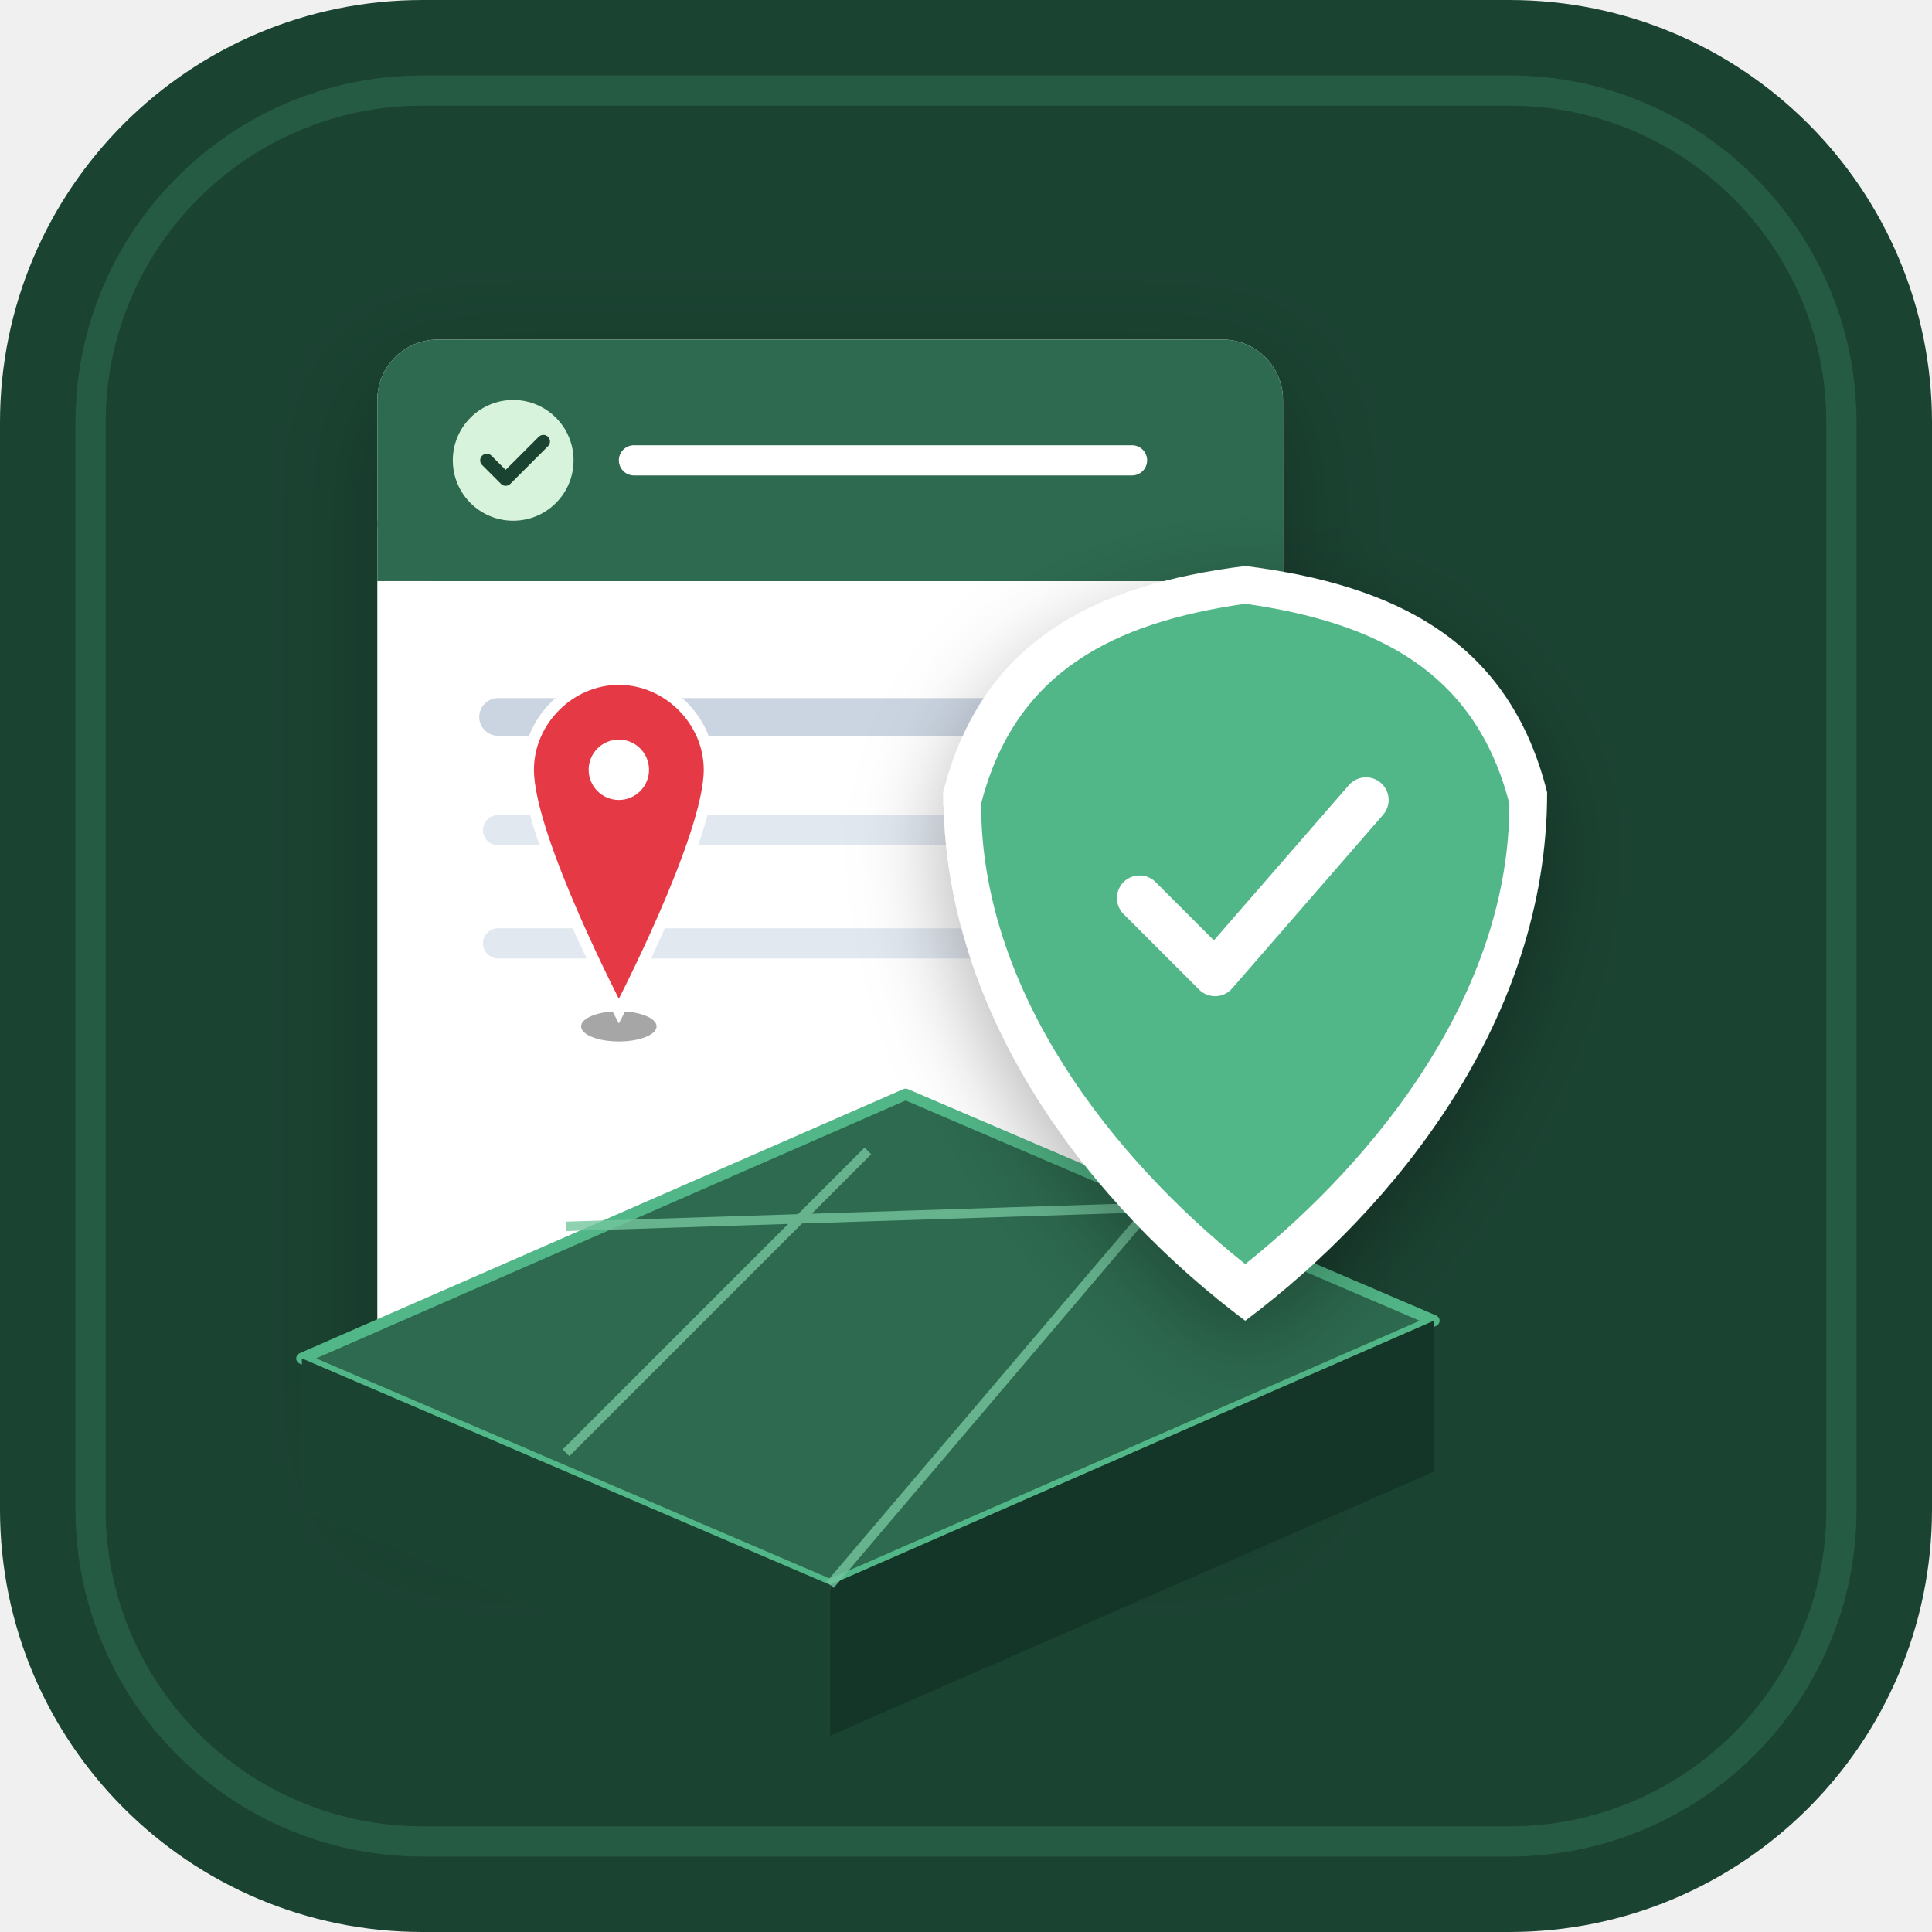
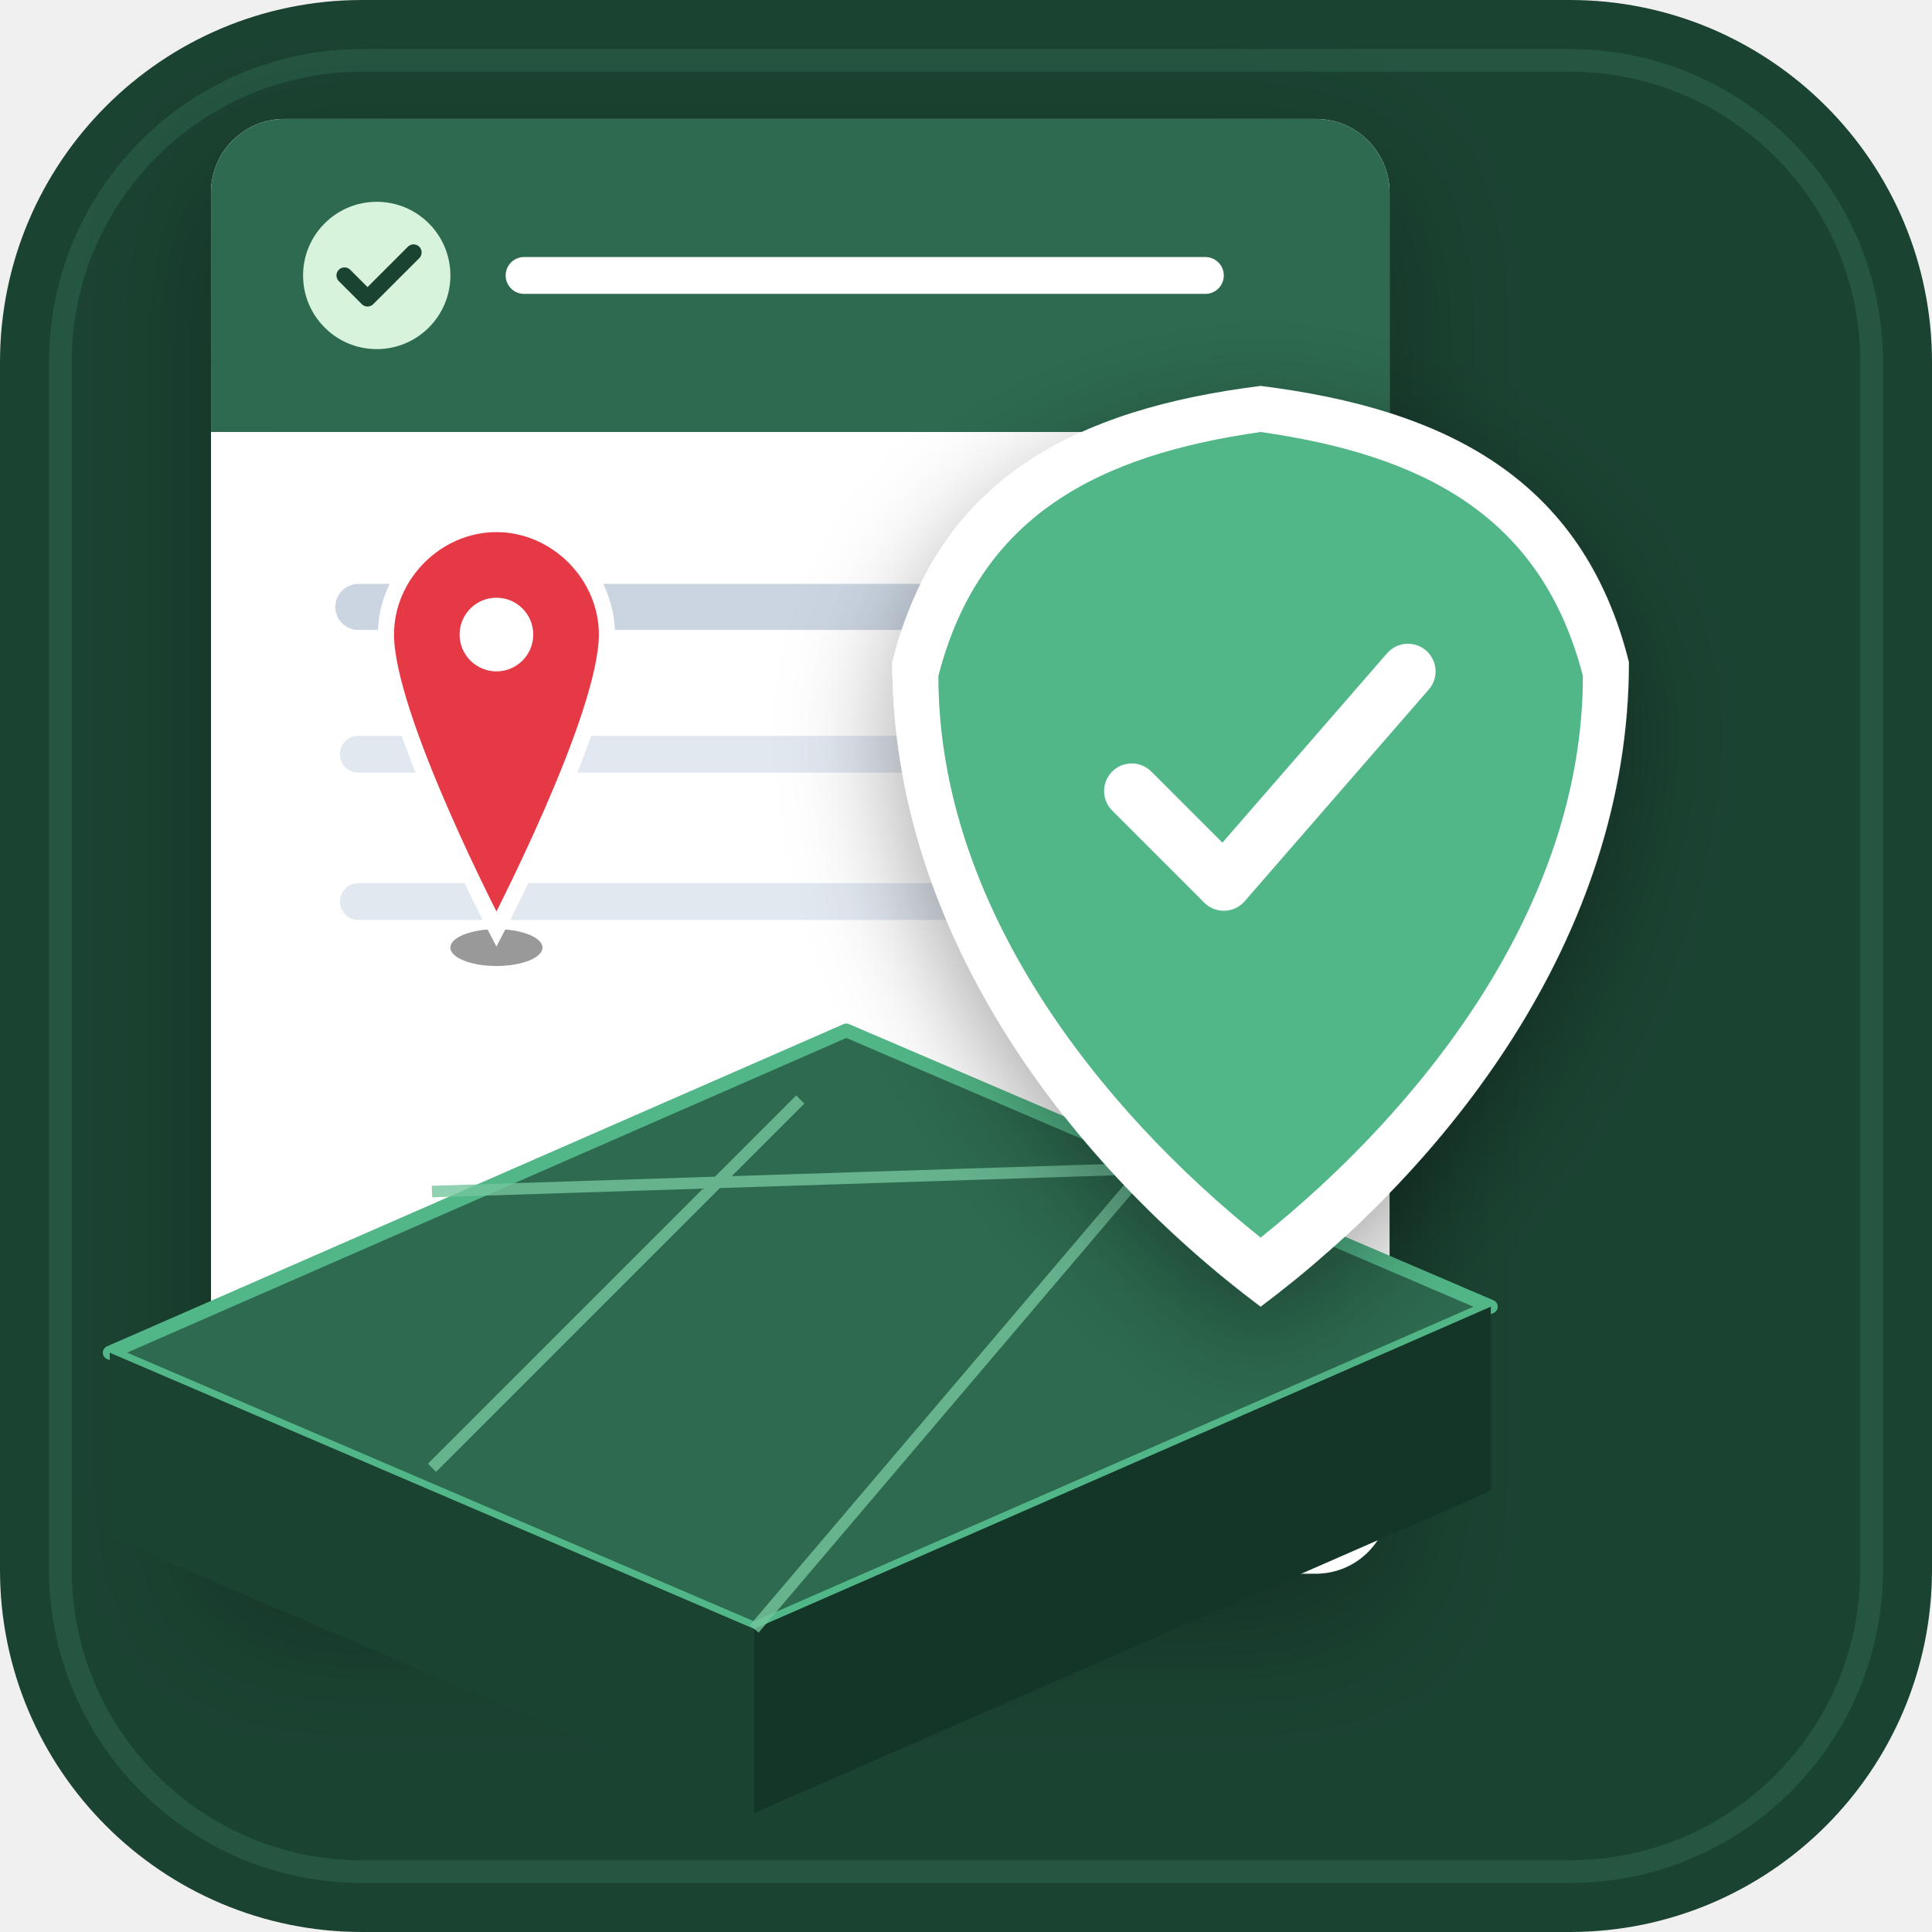
<svg xmlns="http://www.w3.org/2000/svg" viewBox="0 0 512 512" width="512" height="512">
-   <rect width="512" height="512" rx="112" fill="#1b4332" />
-   <rect x="24" y="24" width="464" height="464" rx="88" fill="none" stroke="#2d6a4f" stroke-width="8" opacity="0.6" />
-   <g transform="translate(80, 70)">
-     <rect x="20" y="20" width="240" height="300" rx="16" fill="#ffffff" filter="drop-shadow(0px 10px 15px rgba(0,0,0,0.25))" />
-     <rect x="20" y="20" width="240" height="64" rx="16" fill="#2d6a4f" />
-     <rect x="20" y="68" width="240" height="16" fill="#2d6a4f" />
-     <circle cx="56" cy="52" r="16" fill="#d8f3dc" />
-     <path d="M49 52l5 5 10-10" stroke="#1b4332" stroke-width="3.5" stroke-linecap="round" stroke-linejoin="round" fill="none" />
-     <line x1="88" y1="52" x2="220" y2="52" stroke="#ffffff" stroke-width="8" stroke-linecap="round" />
-     <line x1="52" y1="120" x2="228" y2="120" stroke="#cbd5e1" stroke-width="10" stroke-linecap="round" />
-     <line x1="52" y1="150" x2="190" y2="150" stroke="#e2e8f0" stroke-width="8" stroke-linecap="round" />
-     <line x1="52" y1="180" x2="210" y2="180" stroke="#e2e8f0" stroke-width="8" stroke-linecap="round" />
-   </g>
-   <g transform="translate(60, 260)">
-     <path d="M20 100 L180 30 L320 90 L160 160 Z" fill="#2d6a4f" stroke="#52b788" stroke-width="3" stroke-linejoin="round" />
-     <path d="M20 100 L160 160 V200 L20 140 Z" fill="#1b4332" />
-     <path d="M160 160 L320 90 V130 L160 200 Z" fill="#143628" />
-     <path d="M90 65 L245 60 M170 45 L90 125 M245 60 L160 160" stroke="#74c69d" stroke-width="2.5" opacity="0.8" />
-   </g>
-   <g transform="translate(260, 140)">
-     <path d="M70 10 C110 15, 140 30, 150 70 C150 130, 110 180, 70 210 C30 180, -10 130, -10 70 C0 30, 30 15, 70 10 Z" fill="#ffffff" filter="drop-shadow(0px 8px 12px rgba(0,0,0,0.3))" />
-     <path d="M70 20 C105 25, 131 38, 140 73 C140 123, 105 167, 70 195 C35 167, 0 123, 0 73 C9 38, 35 25, 70 20 Z" fill="#52b788" />
-     <path d="M42 98 L62 118 L102 72" stroke="#ffffff" stroke-width="12" stroke-linecap="round" stroke-linejoin="round" fill="none" />
-   </g>
-   <g transform="translate(140, 180)">
-     <ellipse cx="24" cy="92" rx="10" ry="4" fill="rgba(0,0,0,0.35)" />
-     <path d="M24 0 C11 0 0 11 0 24 C0 42, 24 88, 24 88 C24 88, 48 42, 48 24 C48 11, 37 0, 24 0 Z" fill="#e63946" stroke="#ffffff" stroke-width="3" />
-     <circle cx="24" cy="24" r="8" fill="#ffffff" />
+   <rect width="512" height="512" rx="96" fill="#1b4332" />
+   <rect x="16" y="16" width="480" height="480" rx="80" fill="none" stroke="#2d6a4f" stroke-width="6" opacity="0.5" />
+   <g transform="translate(256, 256) scale(1.22) translate(-256, -256)">
+     <g transform="translate(72, 52)">
+       <rect x="20" y="20" width="256" height="316" rx="16" fill="#ffffff" filter="drop-shadow(0px 10px 15px rgba(0,0,0,0.3))" />
+       <rect x="20" y="20" width="256" height="68" rx="16" fill="#2d6a4f" />
+       <rect x="20" y="72" width="256" height="16" fill="#2d6a4f" />
+       <circle cx="56" cy="54" r="16" fill="#d8f3dc" />
+       <path d="M49 54l5 5 10-10" stroke="#1b4332" stroke-width="3.5" stroke-linecap="round" stroke-linejoin="round" fill="none" />
+       <line x1="88" y1="54" x2="236" y2="54" stroke="#ffffff" stroke-width="8" stroke-linecap="round" />
+       <line x1="52" y1="126" x2="244" y2="126" stroke="#cbd5e1" stroke-width="10" stroke-linecap="round" />
+       <line x1="52" y1="158" x2="200" y2="158" stroke="#e2e8f0" stroke-width="8" stroke-linecap="round" />
+       <line x1="52" y1="190" x2="224" y2="190" stroke="#e2e8f0" stroke-width="8" stroke-linecap="round" />
+     </g>
+     <g transform="translate(50, 240)">
+       <path d="M20 100 L180 30 L320 90 L160 160 Z" fill="#2d6a4f" stroke="#52b788" stroke-width="3" stroke-linejoin="round" />
+       <path d="M20 100 L160 160 V200 L20 140 Z" fill="#1b4332" />
+       <path d="M160 160 L320 90 V130 L160 200 Z" fill="#143628" />
+       <path d="M90 65 L245 60 M170 45 L90 125 M245 60 L160 160" stroke="#74c69d" stroke-width="2.5" opacity="0.8" />
+     </g>
+     <g transform="translate(250, 120)">
+       <path d="M70 10 C110 15, 140 30, 150 70 C150 130, 110 180, 70 210 C30 180, -10 130, -10 70 C0 30, 30 15, 70 10 Z" fill="#ffffff" filter="drop-shadow(0px 8px 12px rgba(0,0,0,0.35))" />
+       <path d="M70 20 C105 25, 131 38, 140 73 C140 123, 105 167, 70 195 C35 167, 0 123, 0 73 C9 38, 35 25, 70 20 Z" fill="#52b788" />
+       <path d="M42 98 L62 118 L102 72" stroke="#ffffff" stroke-width="12" stroke-linecap="round" stroke-linejoin="round" fill="none" />
+     </g>
+     <g transform="translate(130, 160)">
+       <ellipse cx="24" cy="92" rx="10" ry="4" fill="rgba(0,0,0,0.4)" />
+       <path d="M24 0 C11 0 0 11 0 24 C0 42, 24 88, 24 88 C24 88, 48 42, 48 24 C48 11, 37 0, 24 0 Z" fill="#e63946" stroke="#ffffff" stroke-width="3.5" />
+       <circle cx="24" cy="24" r="8" fill="#ffffff" />
+     </g>
  </g>
</svg>
